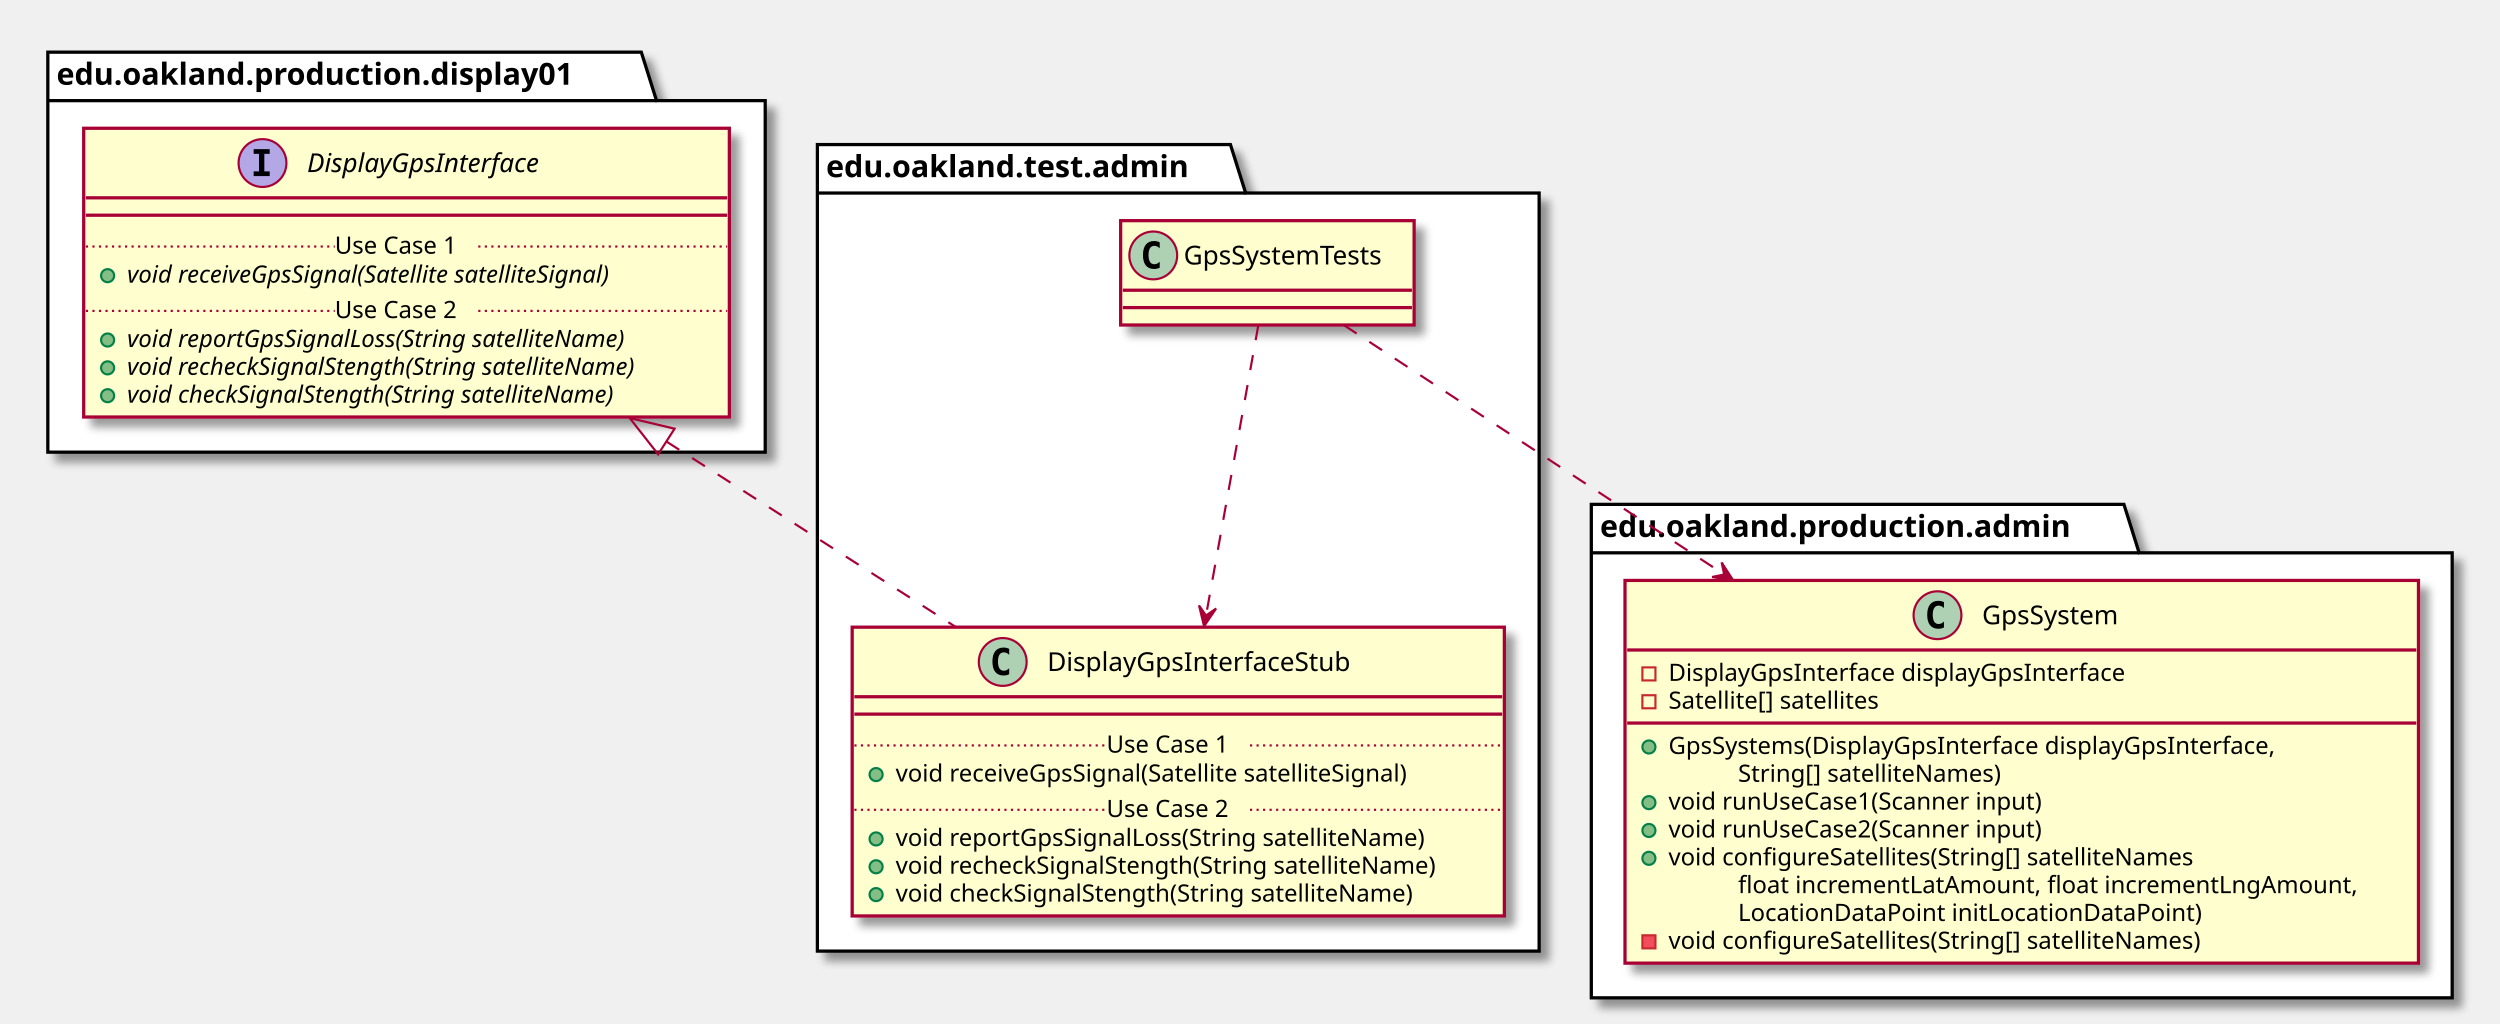
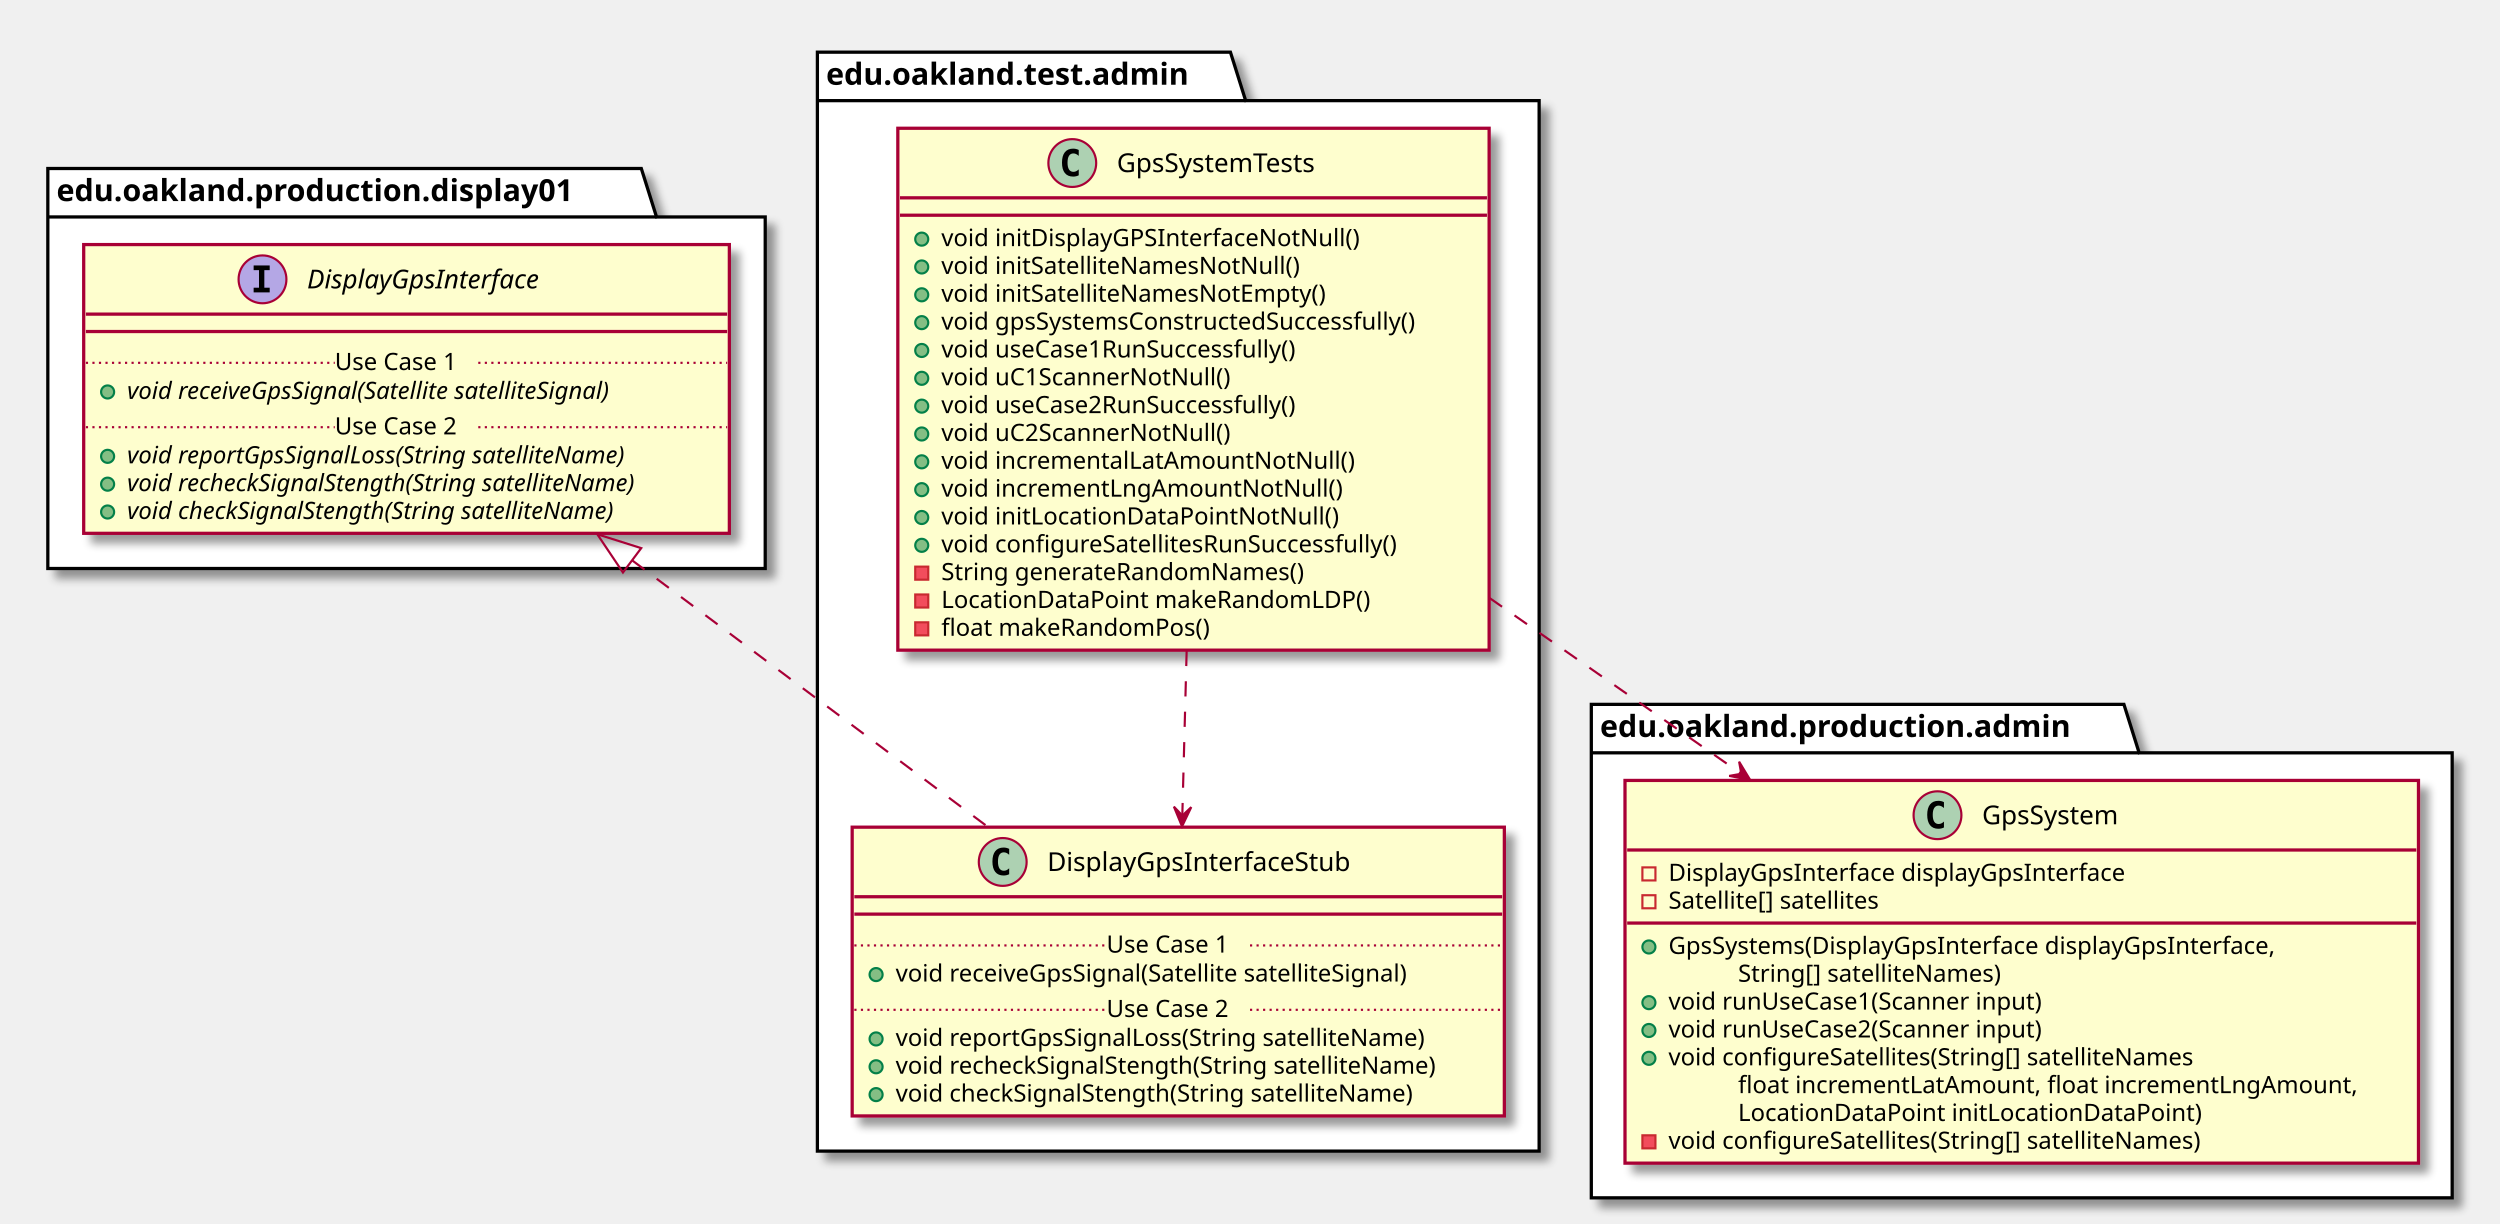
- <svg xmlns="http://www.w3.org/2000/svg" contentScriptType="application/ecmascript" contentStyleType="text/css" height="471px" preserveAspectRatio="none" style="width:1150px;height:471px;" version="1.1" viewBox="0 0 1150 471" width="1150px" zoomAndPan="magnify">
+ <svg xmlns="http://www.w3.org/2000/svg" contentScriptType="application/ecmascript" contentStyleType="text/css" height="563px" preserveAspectRatio="none" style="width:1150px;height:563px;" version="1.1" viewBox="0 0 1150 563" width="1150px" zoomAndPan="magnify">
  <defs>
-     <filter height="300%" id="fx7w2akxlramn" width="300%" x="-1" y="-1">
+     <filter height="300%" id="flst3wckr79hx" width="300%" x="-1" y="-1">
      <feGaussianBlur result="blurOut" stdDeviation="2.0" />
      <feColorMatrix in="blurOut" result="blurOut2" type="matrix" values="0 0 0 0 0 0 0 0 0 0 0 0 0 0 0 0 0 0 .4 0" />
      <feOffset dx="4.0" dy="4.0" in="blurOut2" result="blurOut3" />
      <feBlend in="SourceGraphic" in2="blurOut3" mode="normal" />
    </filter>
  </defs>
  <g>
-     <polygon fill="#FFFFFF" filter="url(#fx7w2akxlramn)" points="376,66.5,566,66.5,573,88.797,708,88.797,708,437.5,376,437.5,376,66.5" style="stroke: #000000; stroke-width: 1.5;" />
-     <line style="stroke: #000000; stroke-width: 1.5;" x1="376" x2="573" y1="88.797" y2="88.797" />
-     <text fill="#000000" font-family="sans-serif" font-size="14" font-weight="bold" lengthAdjust="spacingAndGlyphs" textLength="184" x="380" y="81.495">edu.oakland.test.admin</text>
-     <polygon fill="#FFFFFF" filter="url(#fx7w2akxlramn)" points="22,24,295,24,302,46.297,352,46.297,352,208,22,208,22,24" style="stroke: #000000; stroke-width: 1.5;" />
-     <line style="stroke: #000000; stroke-width: 1.5;" x1="22" x2="302" y1="46.297" y2="46.297" />
-     <text fill="#000000" font-family="sans-serif" font-size="14" font-weight="bold" lengthAdjust="spacingAndGlyphs" textLength="267" x="26" y="38.995">edu.oakland.production.display01</text>
-     <polygon fill="#FFFFFF" filter="url(#fx7w2akxlramn)" points="732,232,977,232,984,254.297,1128,254.297,1128,459,732,459,732,232" style="stroke: #000000; stroke-width: 1.5;" />
-     <line style="stroke: #000000; stroke-width: 1.5;" x1="732" x2="984" y1="254.297" y2="254.297" />
-     <text fill="#000000" font-family="sans-serif" font-size="14" font-weight="bold" lengthAdjust="spacingAndGlyphs" textLength="239" x="736" y="246.995">edu.oakland.production.admin</text>
-     <rect fill="#FEFECE" filter="url(#fx7w2akxlramn)" height="48" id="GpsSystemTests" style="stroke: #A80036; stroke-width: 1.5;" width="135" x="515.5" y="101.5" />
-     <ellipse cx="530.5" cy="117.5" fill="#ADD1B2" rx="11" ry="11" style="stroke: #A80036; stroke-width: 1.0;" />
-     <path d="M533.469,123.141 Q532.891,123.438 532.25,123.578 Q531.609,123.734 530.906,123.734 Q528.406,123.734 527.078,122.094 Q525.766,120.438 525.766,117.312 Q525.766,114.188 527.078,112.531 Q528.406,110.875 530.906,110.875 Q531.609,110.875 532.25,111.031 Q532.906,111.188 533.469,111.484 L533.469,114.203 Q532.844,113.625 532.25,113.359 Q531.656,113.078 531.031,113.078 Q529.688,113.078 529,114.156 Q528.312,115.219 528.312,117.312 Q528.312,119.406 529,120.484 Q529.688,121.547 531.031,121.547 Q531.656,121.547 532.25,121.281 Q532.844,121 533.469,120.422 L533.469,123.141 Z " />
-     <text fill="#000000" font-family="sans-serif" font-size="12" lengthAdjust="spacingAndGlyphs" textLength="103" x="544.5" y="121.654">GpsSystemTests</text>
-     <line style="stroke: #A80036; stroke-width: 1.5;" x1="516.5" x2="649.5" y1="133.5" y2="133.5" />
-     <line style="stroke: #A80036; stroke-width: 1.5;" x1="516.5" x2="649.5" y1="141.5" y2="141.5" />
-     <rect fill="#FEFECE" filter="url(#fx7w2akxlramn)" height="132.828" id="DisplayGpsInterfaceStub" style="stroke: #A80036; stroke-width: 1.5;" width="300" x="392" y="288.5" />
-     <ellipse cx="461.25" cy="304.5" fill="#ADD1B2" rx="11" ry="11" style="stroke: #A80036; stroke-width: 1.0;" />
-     <path d="M464.219,310.141 Q463.641,310.438 463,310.578 Q462.359,310.734 461.656,310.734 Q459.156,310.734 457.828,309.094 Q456.516,307.438 456.516,304.312 Q456.516,301.188 457.828,299.531 Q459.156,297.875 461.656,297.875 Q462.359,297.875 463,298.031 Q463.656,298.188 464.219,298.484 L464.219,301.203 Q463.594,300.625 463,300.359 Q462.406,300.078 461.781,300.078 Q460.438,300.078 459.75,301.156 Q459.062,302.219 459.062,304.312 Q459.062,306.406 459.75,307.484 Q460.438,308.547 461.781,308.547 Q462.406,308.547 463,308.281 Q463.594,308 464.219,307.422 L464.219,310.141 Z " />
-     <text fill="#000000" font-family="sans-serif" font-size="12" lengthAdjust="spacingAndGlyphs" textLength="153" x="481.75" y="308.654">DisplayGpsInterfaceStub</text>
-     <line style="stroke: #A80036; stroke-width: 1.5;" x1="393" x2="691" y1="320.5" y2="320.5" />
-     <line style="stroke: #A80036; stroke-width: 1.5;" x1="393" x2="691" y1="328.5" y2="328.5" />
-     <ellipse cx="403" cy="356.305" fill="#84BE84" rx="3" ry="3" style="stroke: #038048; stroke-width: 1.0;" />
-     <text fill="#000000" font-family="sans-serif" font-size="11" lengthAdjust="spacingAndGlyphs" textLength="264" x="412" y="359.515">void receiveGpsSignal(Satellite satelliteSignal)</text>
-     <line style="stroke: #A80036; stroke-width: 1.0; stroke-dasharray: 1.0,2.0;" x1="393" x2="509" y1="342.902" y2="342.902" />
-     <text fill="#000000" font-family="sans-serif" font-size="11" lengthAdjust="spacingAndGlyphs" textLength="66" x="509" y="346.21">Use Case 1</text>
-     <line style="stroke: #A80036; stroke-width: 1.0; stroke-dasharray: 1.0,2.0;" x1="575" x2="691" y1="342.902" y2="342.902" />
-     <ellipse cx="403" cy="385.914" fill="#84BE84" rx="3" ry="3" style="stroke: #038048; stroke-width: 1.0;" />
-     <text fill="#000000" font-family="sans-serif" font-size="11" lengthAdjust="spacingAndGlyphs" textLength="271" x="412" y="389.125">void reportGpsSignalLoss(String satelliteName)</text>
-     <ellipse cx="403" cy="398.719" fill="#84BE84" rx="3" ry="3" style="stroke: #038048; stroke-width: 1.0;" />
-     <text fill="#000000" font-family="sans-serif" font-size="11" lengthAdjust="spacingAndGlyphs" textLength="274" x="412" y="401.929">void recheckSignalStength(String satelliteName)</text>
-     <ellipse cx="403" cy="411.523" fill="#84BE84" rx="3" ry="3" style="stroke: #038048; stroke-width: 1.0;" />
-     <text fill="#000000" font-family="sans-serif" font-size="11" lengthAdjust="spacingAndGlyphs" textLength="262" x="412" y="414.734">void checkSignalStength(String satelliteName)</text>
-     <line style="stroke: #A80036; stroke-width: 1.0; stroke-dasharray: 1.0,2.0;" x1="393" x2="509" y1="372.512" y2="372.512" />
-     <text fill="#000000" font-family="sans-serif" font-size="11" lengthAdjust="spacingAndGlyphs" textLength="66" x="509" y="375.82">Use Case 2</text>
-     <line style="stroke: #A80036; stroke-width: 1.0; stroke-dasharray: 1.0,2.0;" x1="575" x2="691" y1="372.512" y2="372.512" />
-     <rect fill="#FEFECE" filter="url(#fx7w2akxlramn)" height="132.828" id="DisplayGpsInterface" style="stroke: #A80036; stroke-width: 1.5;" width="297" x="38.5" y="59" />
-     <ellipse cx="120.75" cy="75" fill="#B4A7E5" rx="11" ry="11" style="stroke: #A80036; stroke-width: 1.0;" />
-     <path d="M116.672,70.766 L116.672,68.609 L124.062,68.609 L124.062,70.766 L121.594,70.766 L121.594,78.844 L124.062,78.844 L124.062,81 L116.672,81 L116.672,78.844 L119.141,78.844 L119.141,70.766 L116.672,70.766 Z " />
-     <text fill="#000000" font-family="sans-serif" font-size="12" font-style="italic" lengthAdjust="spacingAndGlyphs" textLength="124" x="141.25" y="79.154">DisplayGpsInterface</text>
-     <line style="stroke: #A80036; stroke-width: 1.5;" x1="39.5" x2="334.5" y1="91" y2="91" />
-     <line style="stroke: #A80036; stroke-width: 1.5;" x1="39.5" x2="334.5" y1="99" y2="99" />
-     <ellipse cx="49.5" cy="126.805" fill="#84BE84" rx="3" ry="3" style="stroke: #038048; stroke-width: 1.0;" />
-     <text fill="#000000" font-family="sans-serif" font-size="11" font-style="italic" lengthAdjust="spacingAndGlyphs" textLength="261" x="58.5" y="130.015">void receiveGpsSignal(Satellite satelliteSignal)</text>
-     <line style="stroke: #A80036; stroke-width: 1.0; stroke-dasharray: 1.0,2.0;" x1="39.5" x2="154" y1="113.402" y2="113.402" />
-     <text fill="#000000" font-family="sans-serif" font-size="11" lengthAdjust="spacingAndGlyphs" textLength="66" x="154" y="116.71">Use Case 1</text>
-     <line style="stroke: #A80036; stroke-width: 1.0; stroke-dasharray: 1.0,2.0;" x1="220" x2="334.5" y1="113.402" y2="113.402" />
-     <ellipse cx="49.5" cy="156.414" fill="#84BE84" rx="3" ry="3" style="stroke: #038048; stroke-width: 1.0;" />
-     <text fill="#000000" font-family="sans-serif" font-size="11" font-style="italic" lengthAdjust="spacingAndGlyphs" textLength="266" x="58.5" y="159.625">void reportGpsSignalLoss(String satelliteName)</text>
-     <ellipse cx="49.5" cy="169.219" fill="#84BE84" rx="3" ry="3" style="stroke: #038048; stroke-width: 1.0;" />
-     <text fill="#000000" font-family="sans-serif" font-size="11" font-style="italic" lengthAdjust="spacingAndGlyphs" textLength="271" x="58.5" y="172.429">void recheckSignalStength(String satelliteName)</text>
-     <ellipse cx="49.5" cy="182.023" fill="#84BE84" rx="3" ry="3" style="stroke: #038048; stroke-width: 1.0;" />
-     <text fill="#000000" font-family="sans-serif" font-size="11" font-style="italic" lengthAdjust="spacingAndGlyphs" textLength="259" x="58.5" y="185.234">void checkSignalStength(String satelliteName)</text>
-     <line style="stroke: #A80036; stroke-width: 1.0; stroke-dasharray: 1.0,2.0;" x1="39.5" x2="154" y1="143.012" y2="143.012" />
-     <text fill="#000000" font-family="sans-serif" font-size="11" lengthAdjust="spacingAndGlyphs" textLength="66" x="154" y="146.32">Use Case 2</text>
-     <line style="stroke: #A80036; stroke-width: 1.0; stroke-dasharray: 1.0,2.0;" x1="220" x2="334.5" y1="143.012" y2="143.012" />
-     <rect fill="#FEFECE" filter="url(#fx7w2akxlramn)" height="176.047" id="GpsSystem" style="stroke: #A80036; stroke-width: 1.5;" width="365" x="747.5" y="267" />
-     <ellipse cx="891.25" cy="283" fill="#ADD1B2" rx="11" ry="11" style="stroke: #A80036; stroke-width: 1.0;" />
-     <path d="M894.219,288.641 Q893.641,288.938 893,289.078 Q892.359,289.234 891.656,289.234 Q889.156,289.234 887.828,287.594 Q886.516,285.938 886.516,282.812 Q886.516,279.688 887.828,278.031 Q889.156,276.375 891.656,276.375 Q892.359,276.375 893,276.531 Q893.656,276.688 894.219,276.984 L894.219,279.703 Q893.594,279.125 893,278.859 Q892.406,278.578 891.781,278.578 Q890.438,278.578 889.75,279.656 Q889.062,280.719 889.062,282.812 Q889.062,284.906 889.75,285.984 Q890.438,287.047 891.781,287.047 Q892.406,287.047 893,286.781 Q893.594,286.5 894.219,285.922 L894.219,288.641 Z " />
-     <text fill="#000000" font-family="sans-serif" font-size="12" lengthAdjust="spacingAndGlyphs" textLength="69" x="911.75" y="287.154">GpsSystem</text>
-     <line style="stroke: #A80036; stroke-width: 1.5;" x1="748.5" x2="1111.5" y1="299" y2="299" />
-     <rect fill="none" height="6" style="stroke: #C82930; stroke-width: 1.0;" width="6" x="755.5" y="307" />
-     <text fill="#000000" font-family="sans-serif" font-size="11" lengthAdjust="spacingAndGlyphs" textLength="231" x="767.5" y="313.21">DisplayGpsInterface displayGpsInterface</text>
-     <rect fill="none" height="6" style="stroke: #C82930; stroke-width: 1.0;" width="6" x="755.5" y="319.805" />
-     <text fill="#000000" font-family="sans-serif" font-size="11" lengthAdjust="spacingAndGlyphs" textLength="110" x="767.5" y="326.015">Satellite[] satellites</text>
-     <line style="stroke: #A80036; stroke-width: 1.5;" x1="748.5" x2="1111.5" y1="332.609" y2="332.609" />
-     <ellipse cx="758.5" cy="343.609" fill="#84BE84" rx="3" ry="3" style="stroke: #038048; stroke-width: 1.0;" />
-     <text fill="#000000" font-family="sans-serif" font-size="11" lengthAdjust="spacingAndGlyphs" textLength="312" x="767.5" y="346.82">GpsSystems(DisplayGpsInterface displayGpsInterface,</text>
-     <text fill="#000000" font-family="sans-serif" font-size="11" lengthAdjust="spacingAndGlyphs" textLength="135" x="799.5" y="359.625">String[] satelliteNames)</text>
-     <ellipse cx="758.5" cy="369.219" fill="#84BE84" rx="3" ry="3" style="stroke: #038048; stroke-width: 1.0;" />
-     <text fill="#000000" font-family="sans-serif" font-size="11" lengthAdjust="spacingAndGlyphs" textLength="191" x="767.5" y="372.429">void runUseCase1(Scanner input)</text>
-     <ellipse cx="758.5" cy="382.023" fill="#84BE84" rx="3" ry="3" style="stroke: #038048; stroke-width: 1.0;" />
-     <text fill="#000000" font-family="sans-serif" font-size="11" lengthAdjust="spacingAndGlyphs" textLength="191" x="767.5" y="385.234">void runUseCase2(Scanner input)</text>
-     <ellipse cx="758.5" cy="394.828" fill="#84BE84" rx="3" ry="3" style="stroke: #038048; stroke-width: 1.0;" />
-     <text fill="#000000" font-family="sans-serif" font-size="11" lengthAdjust="spacingAndGlyphs" textLength="268" x="767.5" y="398.039">void configureSatellites(String[] satelliteNames</text>
-     <text fill="#000000" font-family="sans-serif" font-size="11" lengthAdjust="spacingAndGlyphs" textLength="307" x="799.5" y="410.843">float incrementLatAmount, float incrementLngAmount,</text>
-     <text fill="#000000" font-family="sans-serif" font-size="11" lengthAdjust="spacingAndGlyphs" textLength="227" x="799.5" y="423.648">LocationDataPoint initLocationDataPoint)</text>
-     <rect fill="#F24D5C" height="6" style="stroke: #C82930; stroke-width: 1.0;" width="6" x="755.5" y="430.242" />
-     <text fill="#000000" font-family="sans-serif" font-size="11" lengthAdjust="spacingAndGlyphs" textLength="272" x="767.5" y="436.453">void configureSatellites(String[] satelliteNames)</text>
-     <path d="M306.57,203.12 C349.72,230.78 398,261.72 439.55,288.35 " fill="none" id="DisplayGpsInterface&lt;-DisplayGpsInterfaceStub" style="stroke: #A80036; stroke-width: 1.0; stroke-dasharray: 7.0,7.0;" />
-     <polygon fill="none" points="302.74,208.99,289.68,192.3,310.3,197.2,302.74,208.99" style="stroke: #A80036; stroke-width: 1.0;" />
-     <path d="M578.84,149.57 C573.24,180.63 563.03,237.29 554.78,283.1 " fill="none" id="GpsSystemTests-&gt;DisplayGpsInterfaceStub" style="stroke: #A80036; stroke-width: 1.0; stroke-dasharray: 7.0,7.0;" />
-     <polygon fill="#A80036" points="553.88,288.06,559.413,279.912,554.767,283.139,551.54,278.493,553.88,288.06" style="stroke: #A80036; stroke-width: 1.0;" />
-     <path d="M618.18,149.57 C659.15,176.43 729.33,222.44 792.74,264.01 " fill="none" id="GpsSystemTests-&gt;GpsSystem" style="stroke: #A80036; stroke-width: 1.0; stroke-dasharray: 7.0,7.0;" />
-     <polygon fill="#A80036" points="797.29,267,791.955,258.721,793.108,264.26,787.57,265.413,797.29,267" style="stroke: #A80036; stroke-width: 1.0;" />
+     <polygon fill="#FFFFFF" filter="url(#flst3wckr79hx)" points="376,24,566,24,573,46.297,708,46.297,708,529.5,376,529.5,376,24" style="stroke: #000000; stroke-width: 1.5;" />
+     <line style="stroke: #000000; stroke-width: 1.5;" x1="376" x2="573" y1="46.297" y2="46.297" />
+     <text fill="#000000" font-family="sans-serif" font-size="14" font-weight="bold" lengthAdjust="spacingAndGlyphs" textLength="184" x="380" y="38.995">edu.oakland.test.admin</text>
+     <polygon fill="#FFFFFF" filter="url(#flst3wckr79hx)" points="22,77.5,295,77.5,302,99.797,352,99.797,352,261.5,22,261.5,22,77.5" style="stroke: #000000; stroke-width: 1.5;" />
+     <line style="stroke: #000000; stroke-width: 1.5;" x1="22" x2="302" y1="99.797" y2="99.797" />
+     <text fill="#000000" font-family="sans-serif" font-size="14" font-weight="bold" lengthAdjust="spacingAndGlyphs" textLength="267" x="26" y="92.495">edu.oakland.production.display01</text>
+     <polygon fill="#FFFFFF" filter="url(#flst3wckr79hx)" points="732,324,977,324,984,346.297,1128,346.297,1128,551,732,551,732,324" style="stroke: #000000; stroke-width: 1.5;" />
+     <line style="stroke: #000000; stroke-width: 1.5;" x1="732" x2="984" y1="346.297" y2="346.297" />
+     <text fill="#000000" font-family="sans-serif" font-size="14" font-weight="bold" lengthAdjust="spacingAndGlyphs" textLength="239" x="736" y="338.995">edu.oakland.production.admin</text>
+     <rect fill="#FEFECE" filter="url(#flst3wckr79hx)" height="240.07" id="GpsSystemTests" style="stroke: #A80036; stroke-width: 1.5;" width="272" x="413" y="59" />
+     <ellipse cx="493.25" cy="75" fill="#ADD1B2" rx="11" ry="11" style="stroke: #A80036; stroke-width: 1.0;" />
+     <path d="M496.219,80.641 Q495.641,80.938 495,81.078 Q494.359,81.234 493.656,81.234 Q491.156,81.234 489.828,79.594 Q488.516,77.938 488.516,74.812 Q488.516,71.688 489.828,70.031 Q491.156,68.375 493.656,68.375 Q494.359,68.375 495,68.531 Q495.656,68.688 496.219,68.984 L496.219,71.703 Q495.594,71.125 495,70.859 Q494.406,70.578 493.781,70.578 Q492.438,70.578 491.75,71.656 Q491.062,72.719 491.062,74.812 Q491.062,76.906 491.75,77.984 Q492.438,79.047 493.781,79.047 Q494.406,79.047 495,78.781 Q495.594,78.5 496.219,77.922 L496.219,80.641 Z " />
+     <text fill="#000000" font-family="sans-serif" font-size="12" lengthAdjust="spacingAndGlyphs" textLength="103" x="513.75" y="79.154">GpsSystemTests</text>
+     <line style="stroke: #A80036; stroke-width: 1.5;" x1="414" x2="684" y1="91" y2="91" />
+     <line style="stroke: #A80036; stroke-width: 1.5;" x1="414" x2="684" y1="99" y2="99" />
+     <ellipse cx="424" cy="110" fill="#84BE84" rx="3" ry="3" style="stroke: #038048; stroke-width: 1.0;" />
+     <text fill="#000000" font-family="sans-serif" font-size="11" lengthAdjust="spacingAndGlyphs" textLength="207" x="433" y="113.21">void initDisplayGPSInterfaceNotNull()</text>
+     <ellipse cx="424" cy="122.805" fill="#84BE84" rx="3" ry="3" style="stroke: #038048; stroke-width: 1.0;" />
+     <text fill="#000000" font-family="sans-serif" font-size="11" lengthAdjust="spacingAndGlyphs" textLength="178" x="433" y="126.015">void initSatelliteNamesNotNull()</text>
+     <ellipse cx="424" cy="135.609" fill="#84BE84" rx="3" ry="3" style="stroke: #038048; stroke-width: 1.0;" />
+     <text fill="#000000" font-family="sans-serif" font-size="11" lengthAdjust="spacingAndGlyphs" textLength="192" x="433" y="138.82">void initSatelliteNamesNotEmpty()</text>
+     <ellipse cx="424" cy="148.414" fill="#84BE84" rx="3" ry="3" style="stroke: #038048; stroke-width: 1.0;" />
+     <text fill="#000000" font-family="sans-serif" font-size="11" lengthAdjust="spacingAndGlyphs" textLength="246" x="433" y="151.625">void gpsSystemsConstructedSuccessfully()</text>
+     <ellipse cx="424" cy="161.219" fill="#84BE84" rx="3" ry="3" style="stroke: #038048; stroke-width: 1.0;" />
+     <text fill="#000000" font-family="sans-serif" font-size="11" lengthAdjust="spacingAndGlyphs" textLength="184" x="433" y="164.429">void useCase1RunSuccessfully()</text>
+     <ellipse cx="424" cy="174.023" fill="#84BE84" rx="3" ry="3" style="stroke: #038048; stroke-width: 1.0;" />
+     <text fill="#000000" font-family="sans-serif" font-size="11" lengthAdjust="spacingAndGlyphs" textLength="144" x="433" y="177.234">void uC1ScannerNotNull()</text>
+     <ellipse cx="424" cy="186.828" fill="#84BE84" rx="3" ry="3" style="stroke: #038048; stroke-width: 1.0;" />
+     <text fill="#000000" font-family="sans-serif" font-size="11" lengthAdjust="spacingAndGlyphs" textLength="184" x="433" y="190.039">void useCase2RunSuccessfully()</text>
+     <ellipse cx="424" cy="199.633" fill="#84BE84" rx="3" ry="3" style="stroke: #038048; stroke-width: 1.0;" />
+     <text fill="#000000" font-family="sans-serif" font-size="11" lengthAdjust="spacingAndGlyphs" textLength="144" x="433" y="202.843">void uC2ScannerNotNull()</text>
+     <ellipse cx="424" cy="212.438" fill="#84BE84" rx="3" ry="3" style="stroke: #038048; stroke-width: 1.0;" />
+     <text fill="#000000" font-family="sans-serif" font-size="11" lengthAdjust="spacingAndGlyphs" textLength="202" x="433" y="215.648">void incrementalLatAmountNotNull()</text>
+     <ellipse cx="424" cy="225.242" fill="#84BE84" rx="3" ry="3" style="stroke: #038048; stroke-width: 1.0;" />
+     <text fill="#000000" font-family="sans-serif" font-size="11" lengthAdjust="spacingAndGlyphs" textLength="195" x="433" y="228.453">void incrementLngAmountNotNull()</text>
+     <ellipse cx="424" cy="238.047" fill="#84BE84" rx="3" ry="3" style="stroke: #038048; stroke-width: 1.0;" />
+     <text fill="#000000" font-family="sans-serif" font-size="11" lengthAdjust="spacingAndGlyphs" textLength="193" x="433" y="241.257">void initLocationDataPointNotNull()</text>
+     <ellipse cx="424" cy="250.852" fill="#84BE84" rx="3" ry="3" style="stroke: #038048; stroke-width: 1.0;" />
+     <text fill="#000000" font-family="sans-serif" font-size="11" lengthAdjust="spacingAndGlyphs" textLength="233" x="433" y="254.062">void configureSatellitesRunSuccessfully()</text>
+     <rect fill="#F24D5C" height="6" style="stroke: #C82930; stroke-width: 1.0;" width="6" x="421" y="260.656" />
+     <text fill="#000000" font-family="sans-serif" font-size="11" lengthAdjust="spacingAndGlyphs" textLength="183" x="433" y="266.867">String generateRandomNames()</text>
+     <rect fill="#F24D5C" height="6" style="stroke: #C82930; stroke-width: 1.0;" width="6" x="421" y="273.461" />
+     <text fill="#000000" font-family="sans-serif" font-size="11" lengthAdjust="spacingAndGlyphs" textLength="211" x="433" y="279.671">LocationDataPoint makeRandomLDP()</text>
+     <rect fill="#F24D5C" height="6" style="stroke: #C82930; stroke-width: 1.0;" width="6" x="421" y="286.266" />
+     <text fill="#000000" font-family="sans-serif" font-size="11" lengthAdjust="spacingAndGlyphs" textLength="135" x="433" y="292.476">float makeRandomPos()</text>
+     <rect fill="#FEFECE" filter="url(#flst3wckr79hx)" height="132.828" id="DisplayGpsInterfaceStub" style="stroke: #A80036; stroke-width: 1.5;" width="300" x="392" y="380.5" />
+     <ellipse cx="461.25" cy="396.5" fill="#ADD1B2" rx="11" ry="11" style="stroke: #A80036; stroke-width: 1.0;" />
+     <path d="M464.219,402.141 Q463.641,402.438 463,402.578 Q462.359,402.734 461.656,402.734 Q459.156,402.734 457.828,401.094 Q456.516,399.438 456.516,396.312 Q456.516,393.188 457.828,391.531 Q459.156,389.875 461.656,389.875 Q462.359,389.875 463,390.031 Q463.656,390.188 464.219,390.484 L464.219,393.203 Q463.594,392.625 463,392.359 Q462.406,392.078 461.781,392.078 Q460.438,392.078 459.75,393.156 Q459.062,394.219 459.062,396.312 Q459.062,398.406 459.75,399.484 Q460.438,400.547 461.781,400.547 Q462.406,400.547 463,400.281 Q463.594,400 464.219,399.422 L464.219,402.141 Z " />
+     <text fill="#000000" font-family="sans-serif" font-size="12" lengthAdjust="spacingAndGlyphs" textLength="153" x="481.75" y="400.654">DisplayGpsInterfaceStub</text>
+     <line style="stroke: #A80036; stroke-width: 1.5;" x1="393" x2="691" y1="412.5" y2="412.5" />
+     <line style="stroke: #A80036; stroke-width: 1.5;" x1="393" x2="691" y1="420.5" y2="420.5" />
+     <ellipse cx="403" cy="448.305" fill="#84BE84" rx="3" ry="3" style="stroke: #038048; stroke-width: 1.0;" />
+     <text fill="#000000" font-family="sans-serif" font-size="11" lengthAdjust="spacingAndGlyphs" textLength="264" x="412" y="451.515">void receiveGpsSignal(Satellite satelliteSignal)</text>
+     <line style="stroke: #A80036; stroke-width: 1.0; stroke-dasharray: 1.0,2.0;" x1="393" x2="509" y1="434.902" y2="434.902" />
+     <text fill="#000000" font-family="sans-serif" font-size="11" lengthAdjust="spacingAndGlyphs" textLength="66" x="509" y="438.21">Use Case 1</text>
+     <line style="stroke: #A80036; stroke-width: 1.0; stroke-dasharray: 1.0,2.0;" x1="575" x2="691" y1="434.902" y2="434.902" />
+     <ellipse cx="403" cy="477.914" fill="#84BE84" rx="3" ry="3" style="stroke: #038048; stroke-width: 1.0;" />
+     <text fill="#000000" font-family="sans-serif" font-size="11" lengthAdjust="spacingAndGlyphs" textLength="271" x="412" y="481.125">void reportGpsSignalLoss(String satelliteName)</text>
+     <ellipse cx="403" cy="490.719" fill="#84BE84" rx="3" ry="3" style="stroke: #038048; stroke-width: 1.0;" />
+     <text fill="#000000" font-family="sans-serif" font-size="11" lengthAdjust="spacingAndGlyphs" textLength="274" x="412" y="493.929">void recheckSignalStength(String satelliteName)</text>
+     <ellipse cx="403" cy="503.523" fill="#84BE84" rx="3" ry="3" style="stroke: #038048; stroke-width: 1.0;" />
+     <text fill="#000000" font-family="sans-serif" font-size="11" lengthAdjust="spacingAndGlyphs" textLength="262" x="412" y="506.734">void checkSignalStength(String satelliteName)</text>
+     <line style="stroke: #A80036; stroke-width: 1.0; stroke-dasharray: 1.0,2.0;" x1="393" x2="509" y1="464.512" y2="464.512" />
+     <text fill="#000000" font-family="sans-serif" font-size="11" lengthAdjust="spacingAndGlyphs" textLength="66" x="509" y="467.82">Use Case 2</text>
+     <line style="stroke: #A80036; stroke-width: 1.0; stroke-dasharray: 1.0,2.0;" x1="575" x2="691" y1="464.512" y2="464.512" />
+     <rect fill="#FEFECE" filter="url(#flst3wckr79hx)" height="132.828" id="DisplayGpsInterface" style="stroke: #A80036; stroke-width: 1.5;" width="297" x="38.5" y="112.5" />
+     <ellipse cx="120.75" cy="128.5" fill="#B4A7E5" rx="11" ry="11" style="stroke: #A80036; stroke-width: 1.0;" />
+     <path d="M116.672,124.266 L116.672,122.109 L124.062,122.109 L124.062,124.266 L121.594,124.266 L121.594,132.344 L124.062,132.344 L124.062,134.5 L116.672,134.5 L116.672,132.344 L119.141,132.344 L119.141,124.266 L116.672,124.266 Z " />
+     <text fill="#000000" font-family="sans-serif" font-size="12" font-style="italic" lengthAdjust="spacingAndGlyphs" textLength="124" x="141.25" y="132.654">DisplayGpsInterface</text>
+     <line style="stroke: #A80036; stroke-width: 1.5;" x1="39.5" x2="334.5" y1="144.5" y2="144.5" />
+     <line style="stroke: #A80036; stroke-width: 1.5;" x1="39.5" x2="334.5" y1="152.5" y2="152.5" />
+     <ellipse cx="49.5" cy="180.305" fill="#84BE84" rx="3" ry="3" style="stroke: #038048; stroke-width: 1.0;" />
+     <text fill="#000000" font-family="sans-serif" font-size="11" font-style="italic" lengthAdjust="spacingAndGlyphs" textLength="261" x="58.5" y="183.515">void receiveGpsSignal(Satellite satelliteSignal)</text>
+     <line style="stroke: #A80036; stroke-width: 1.0; stroke-dasharray: 1.0,2.0;" x1="39.5" x2="154" y1="166.902" y2="166.902" />
+     <text fill="#000000" font-family="sans-serif" font-size="11" lengthAdjust="spacingAndGlyphs" textLength="66" x="154" y="170.21">Use Case 1</text>
+     <line style="stroke: #A80036; stroke-width: 1.0; stroke-dasharray: 1.0,2.0;" x1="220" x2="334.5" y1="166.902" y2="166.902" />
+     <ellipse cx="49.5" cy="209.914" fill="#84BE84" rx="3" ry="3" style="stroke: #038048; stroke-width: 1.0;" />
+     <text fill="#000000" font-family="sans-serif" font-size="11" font-style="italic" lengthAdjust="spacingAndGlyphs" textLength="266" x="58.5" y="213.125">void reportGpsSignalLoss(String satelliteName)</text>
+     <ellipse cx="49.5" cy="222.719" fill="#84BE84" rx="3" ry="3" style="stroke: #038048; stroke-width: 1.0;" />
+     <text fill="#000000" font-family="sans-serif" font-size="11" font-style="italic" lengthAdjust="spacingAndGlyphs" textLength="271" x="58.5" y="225.929">void recheckSignalStength(String satelliteName)</text>
+     <ellipse cx="49.5" cy="235.523" fill="#84BE84" rx="3" ry="3" style="stroke: #038048; stroke-width: 1.0;" />
+     <text fill="#000000" font-family="sans-serif" font-size="11" font-style="italic" lengthAdjust="spacingAndGlyphs" textLength="259" x="58.5" y="238.734">void checkSignalStength(String satelliteName)</text>
+     <line style="stroke: #A80036; stroke-width: 1.0; stroke-dasharray: 1.0,2.0;" x1="39.5" x2="154" y1="196.512" y2="196.512" />
+     <text fill="#000000" font-family="sans-serif" font-size="11" lengthAdjust="spacingAndGlyphs" textLength="66" x="154" y="199.82">Use Case 2</text>
+     <line style="stroke: #A80036; stroke-width: 1.0; stroke-dasharray: 1.0,2.0;" x1="220" x2="334.5" y1="196.512" y2="196.512" />
+     <rect fill="#FEFECE" filter="url(#flst3wckr79hx)" height="176.047" id="GpsSystem" style="stroke: #A80036; stroke-width: 1.5;" width="365" x="747.5" y="359" />
+     <ellipse cx="891.25" cy="375" fill="#ADD1B2" rx="11" ry="11" style="stroke: #A80036; stroke-width: 1.0;" />
+     <path d="M894.219,380.641 Q893.641,380.938 893,381.078 Q892.359,381.234 891.656,381.234 Q889.156,381.234 887.828,379.594 Q886.516,377.938 886.516,374.812 Q886.516,371.688 887.828,370.031 Q889.156,368.375 891.656,368.375 Q892.359,368.375 893,368.531 Q893.656,368.688 894.219,368.984 L894.219,371.703 Q893.594,371.125 893,370.859 Q892.406,370.578 891.781,370.578 Q890.438,370.578 889.75,371.656 Q889.062,372.719 889.062,374.812 Q889.062,376.906 889.75,377.984 Q890.438,379.047 891.781,379.047 Q892.406,379.047 893,378.781 Q893.594,378.5 894.219,377.922 L894.219,380.641 Z " />
+     <text fill="#000000" font-family="sans-serif" font-size="12" lengthAdjust="spacingAndGlyphs" textLength="69" x="911.75" y="379.154">GpsSystem</text>
+     <line style="stroke: #A80036; stroke-width: 1.5;" x1="748.5" x2="1111.5" y1="391" y2="391" />
+     <rect fill="none" height="6" style="stroke: #C82930; stroke-width: 1.0;" width="6" x="755.5" y="399" />
+     <text fill="#000000" font-family="sans-serif" font-size="11" lengthAdjust="spacingAndGlyphs" textLength="231" x="767.5" y="405.21">DisplayGpsInterface displayGpsInterface</text>
+     <rect fill="none" height="6" style="stroke: #C82930; stroke-width: 1.0;" width="6" x="755.5" y="411.805" />
+     <text fill="#000000" font-family="sans-serif" font-size="11" lengthAdjust="spacingAndGlyphs" textLength="110" x="767.5" y="418.015">Satellite[] satellites</text>
+     <line style="stroke: #A80036; stroke-width: 1.5;" x1="748.5" x2="1111.5" y1="424.609" y2="424.609" />
+     <ellipse cx="758.5" cy="435.609" fill="#84BE84" rx="3" ry="3" style="stroke: #038048; stroke-width: 1.0;" />
+     <text fill="#000000" font-family="sans-serif" font-size="11" lengthAdjust="spacingAndGlyphs" textLength="312" x="767.5" y="438.82">GpsSystems(DisplayGpsInterface displayGpsInterface,</text>
+     <text fill="#000000" font-family="sans-serif" font-size="11" lengthAdjust="spacingAndGlyphs" textLength="135" x="799.5" y="451.625">String[] satelliteNames)</text>
+     <ellipse cx="758.5" cy="461.219" fill="#84BE84" rx="3" ry="3" style="stroke: #038048; stroke-width: 1.0;" />
+     <text fill="#000000" font-family="sans-serif" font-size="11" lengthAdjust="spacingAndGlyphs" textLength="191" x="767.5" y="464.429">void runUseCase1(Scanner input)</text>
+     <ellipse cx="758.5" cy="474.023" fill="#84BE84" rx="3" ry="3" style="stroke: #038048; stroke-width: 1.0;" />
+     <text fill="#000000" font-family="sans-serif" font-size="11" lengthAdjust="spacingAndGlyphs" textLength="191" x="767.5" y="477.234">void runUseCase2(Scanner input)</text>
+     <ellipse cx="758.5" cy="486.828" fill="#84BE84" rx="3" ry="3" style="stroke: #038048; stroke-width: 1.0;" />
+     <text fill="#000000" font-family="sans-serif" font-size="11" lengthAdjust="spacingAndGlyphs" textLength="268" x="767.5" y="490.039">void configureSatellites(String[] satelliteNames</text>
+     <text fill="#000000" font-family="sans-serif" font-size="11" lengthAdjust="spacingAndGlyphs" textLength="307" x="799.5" y="502.843">float incrementLatAmount, float incrementLngAmount,</text>
+     <text fill="#000000" font-family="sans-serif" font-size="11" lengthAdjust="spacingAndGlyphs" textLength="227" x="799.5" y="515.648">LocationDataPoint initLocationDataPoint)</text>
+     <rect fill="#F24D5C" height="6" style="stroke: #C82930; stroke-width: 1.0;" width="6" x="755.5" y="522.242" />
+     <text fill="#000000" font-family="sans-serif" font-size="11" lengthAdjust="spacingAndGlyphs" textLength="272" x="767.5" y="528.453">void configureSatellites(String[] satelliteNames)</text>
+     <path d="M290.86,257.82 C342.76,296.71 404.87,343.25 454.33,380.31 " fill="none" id="DisplayGpsInterface&lt;-DisplayGpsInterfaceStub" style="stroke: #A80036; stroke-width: 1.0; stroke-dasharray: 7.0,7.0;" />
+     <polygon fill="none" points="286.56,263.35,274.75,245.75,294.96,252.14,286.56,263.35" style="stroke: #A80036; stroke-width: 1.0;" />
+     <path d="M545.86,299.38 C545.18,325.19 544.48,351.69 543.87,374.94 " fill="none" id="GpsSystemTests-&gt;DisplayGpsInterfaceStub" style="stroke: #A80036; stroke-width: 1.0; stroke-dasharray: 7.0,7.0;" />
+     <polygon fill="#A80036" points="543.73,380.16,547.985,371.278,543.873,375.162,539.989,371.049,543.73,380.16" style="stroke: #A80036; stroke-width: 1.0;" />
+     <path d="M685.2,275.09 C722.77,301.32 763.41,329.69 800.58,355.64 " fill="none" id="GpsSystemTests-&gt;GpsSystem" style="stroke: #A80036; stroke-width: 1.0; stroke-dasharray: 7.0,7.0;" />
+     <polygon fill="#A80036" points="805.09,358.79,799.993,350.363,800.988,355.931,795.419,356.926,805.09,358.79" style="stroke: #A80036; stroke-width: 1.0;" />
  </g>
</svg>
